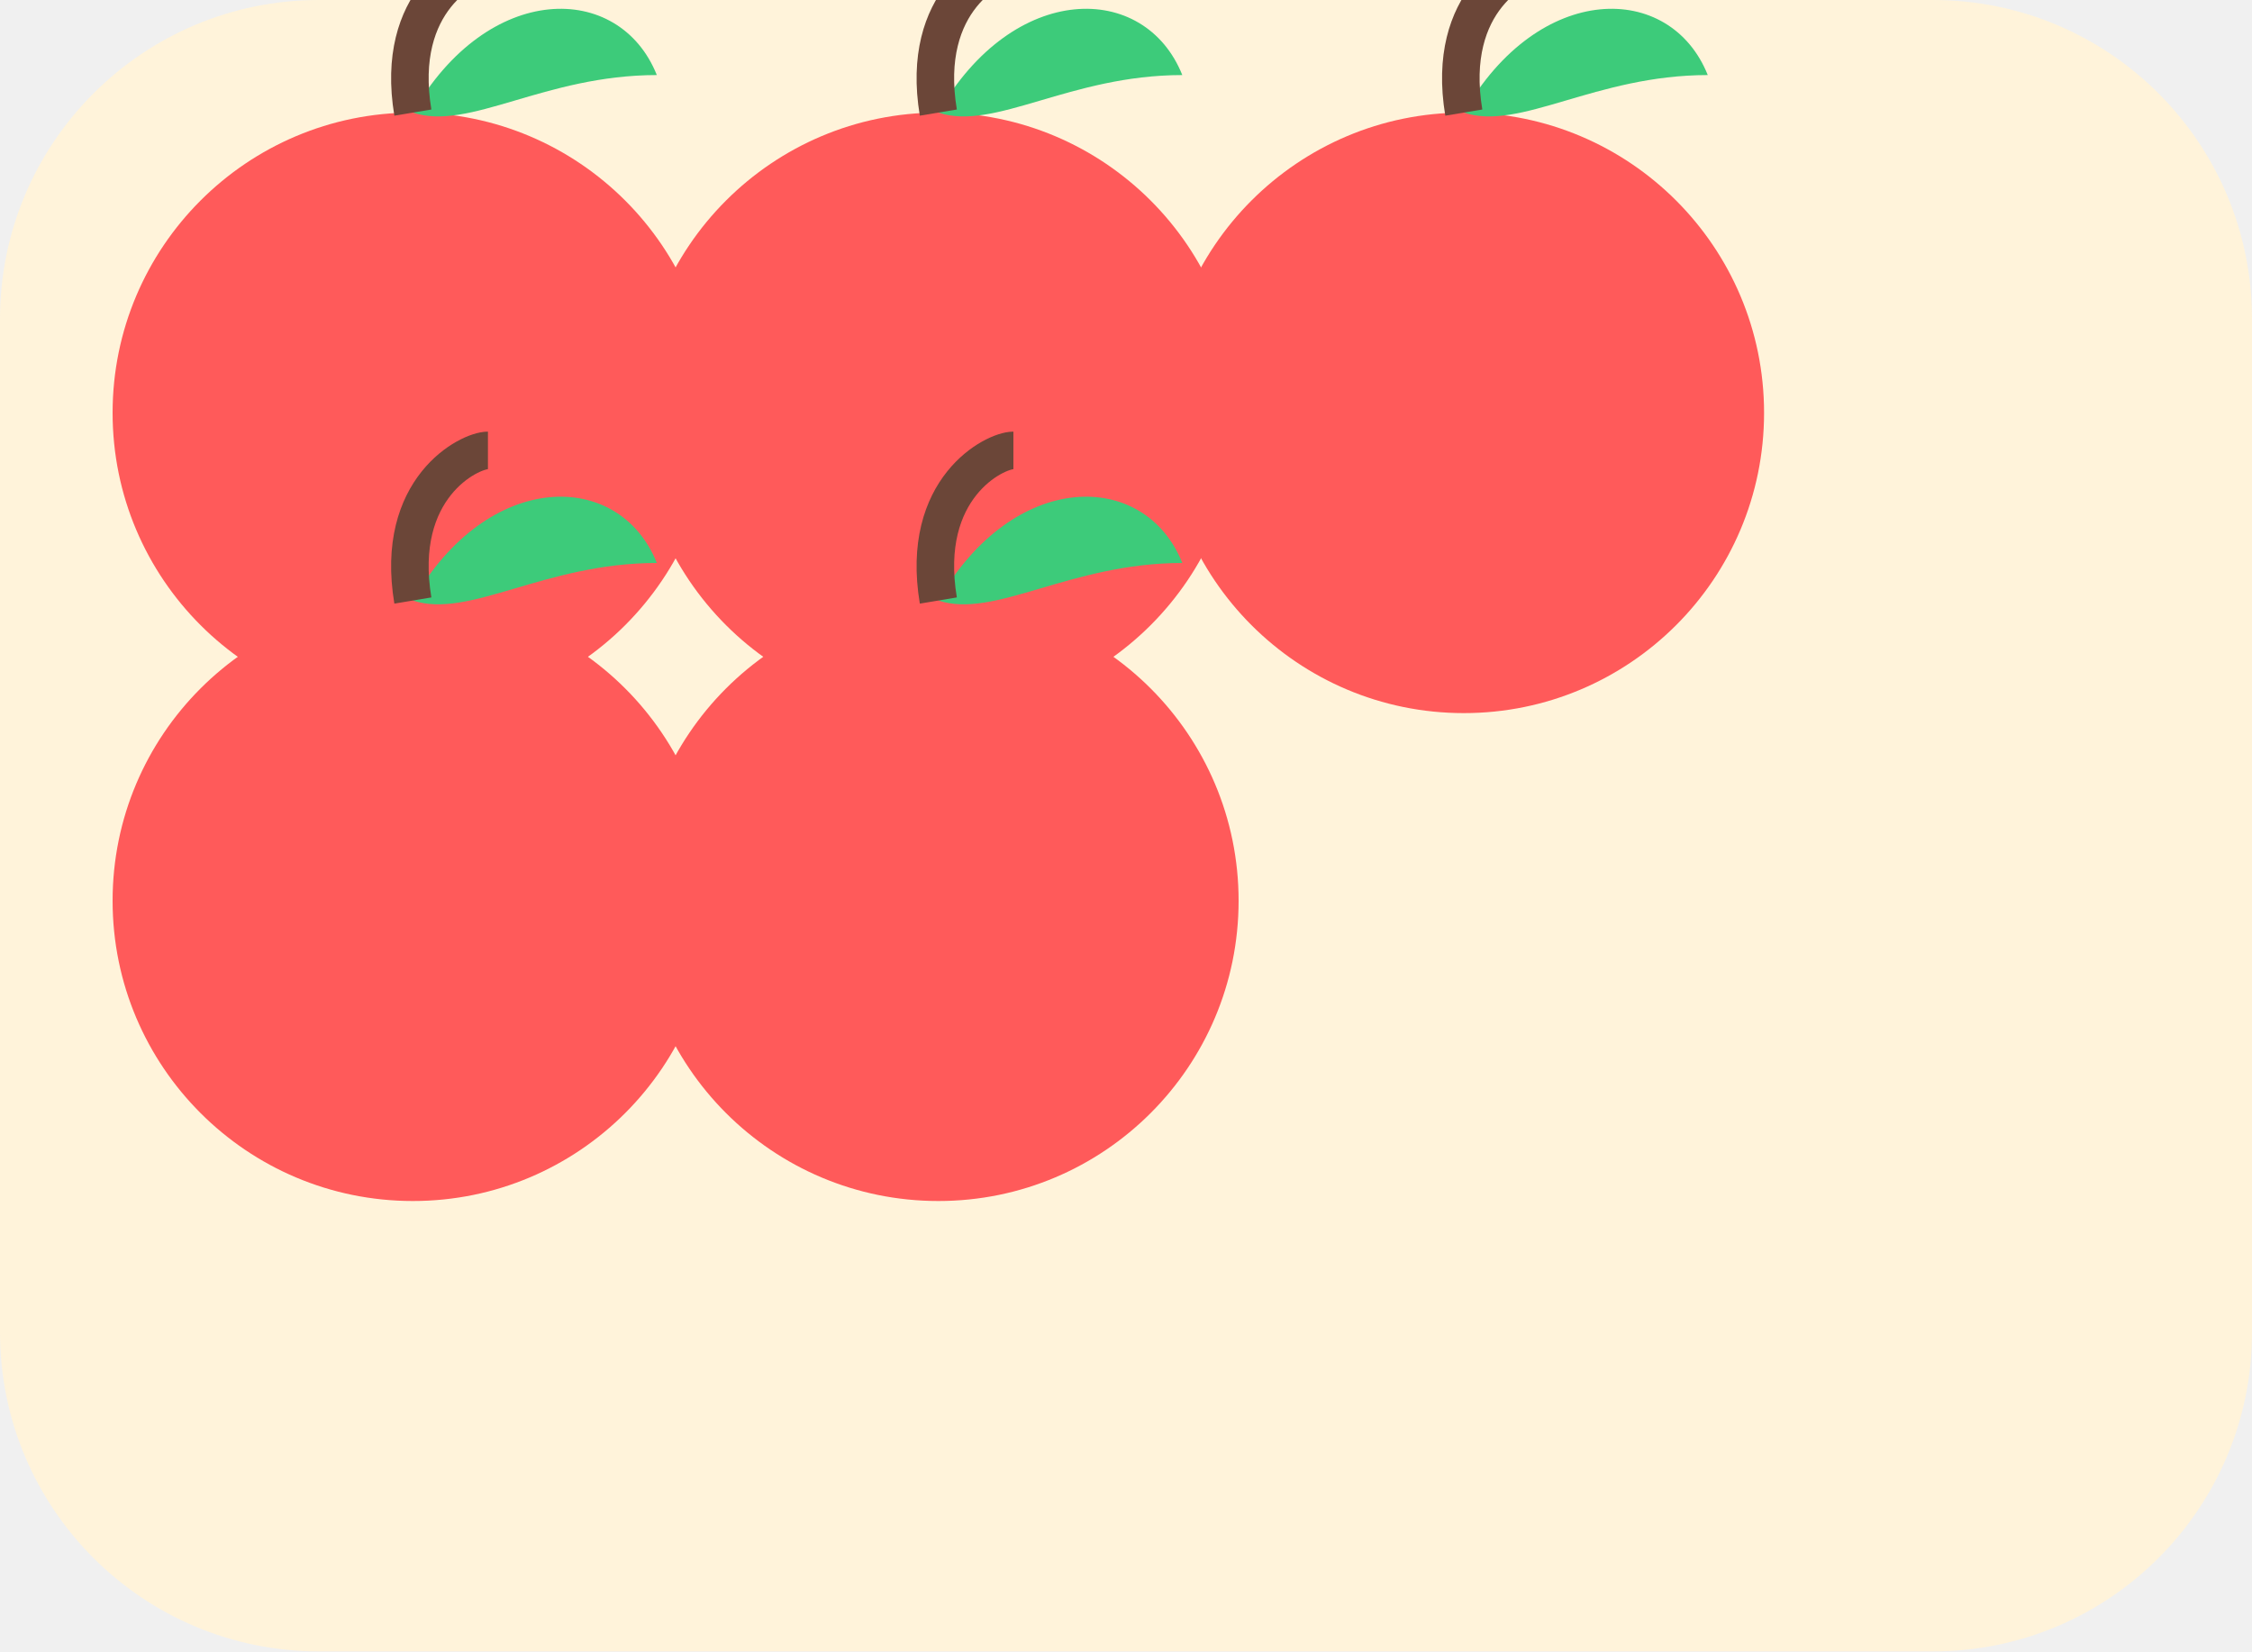
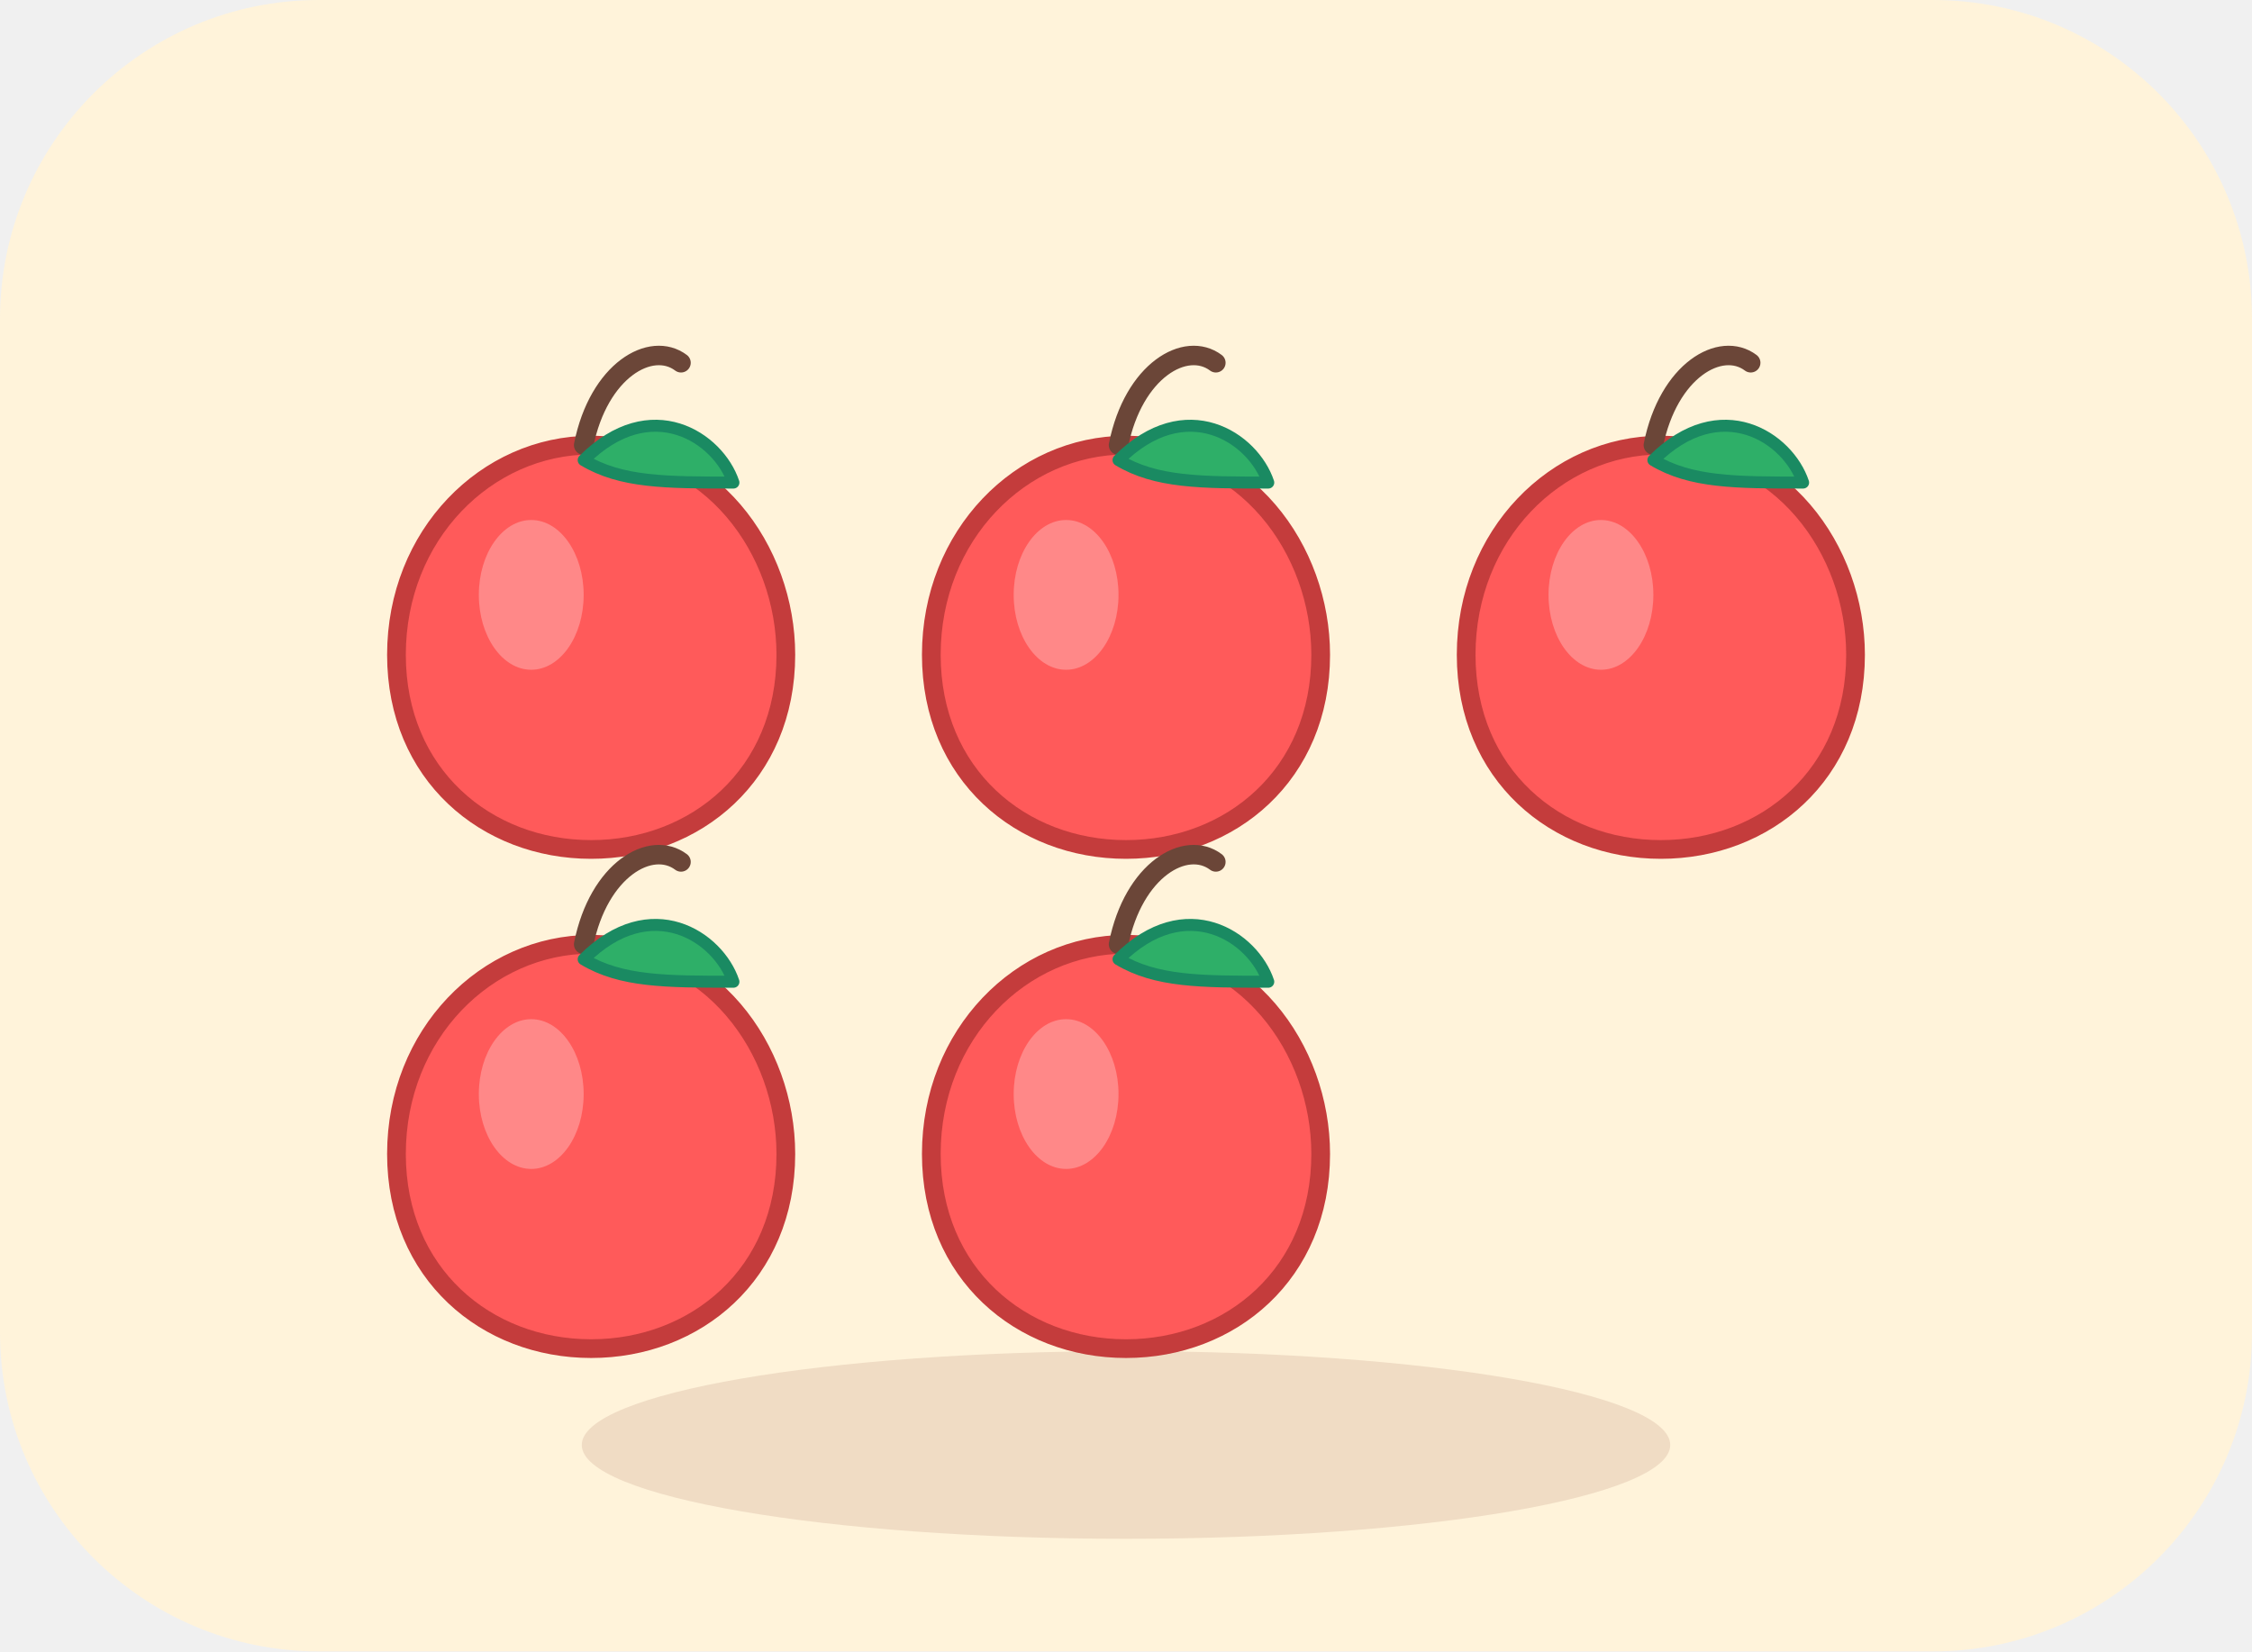
<svg xmlns="http://www.w3.org/2000/svg" viewBox="0 0 120 88">
  <rect width="120" height="88" rx="17" fill="#fff3da" />
-   <circle cx="22" cy="22" r="16" fill="#ff5a5a" />
-   <path d="M22 6c4-7 11-7 13-2-6 0-10 3-13 2z" fill="#3dcb7a" />
-   <path d="M22 6c-1-6 3-8 4-8" stroke="#6b4638" stroke-width="2" fill="none" />
-   <circle cx="50" cy="22" r="16" fill="#ff5a5a" />
-   <path d="M50 6c4-7 11-7 13-2-6 0-10 3-13 2z" fill="#3dcb7a" />
-   <path d="M50 6c-1-6 3-8 4-8" stroke="#6b4638" stroke-width="2" fill="none" />
-   <circle cx="78" cy="22" r="16" fill="#ff5a5a" />
-   <path d="M78 6c4-7 11-7 13-2-6 0-10 3-13 2z" fill="#3dcb7a" />
-   <path d="M78 6c-1-6 3-8 4-8" stroke="#6b4638" stroke-width="2" fill="none" />
-   <circle cx="22" cy="48" r="16" fill="#ff5a5a" />
-   <path d="M22 32c4-7 11-7 13-2-6 0-10 3-13 2z" fill="#3dcb7a" />
-   <path d="M22 32c-1-6 3-8 4-8" stroke="#6b4638" stroke-width="2" fill="none" />
-   <circle cx="50" cy="48" r="16" fill="#ff5a5a" />
-   <path d="M50 32c4-7 11-7 13-2-6 0-10 3-13 2z" fill="#3dcb7a" />
-   <path d="M50 32c-1-6 3-8 4-8" stroke="#6b4638" stroke-width="2" fill="none" />
+   <ellipse cx="60" cy="77" rx="29" ry="5" fill="#f0dcc4" />
+   <g transform="translate(60 45) scale(0.95)">
+     <g>
+       <g transform="translate(-30 -14) scale(0.42)">
+         <g>
+           <path d="M0 -20c16 0 26 14 26 28 0 16-12 26-26 26S-26 24-26 8C-26 -8-14-20 0-20z" fill="#ff5a5a" stroke="#c43c3c" stroke-width="2.5" />
+           <ellipse cx="-8" cy="0" rx="7" ry="10" fill="#fff" opacity="0.28" />
+           <path d="M-1 -20c2-10 9-14 13-11" stroke="#6b4638" stroke-width="2.6" fill="none" stroke-linecap="round" />
+           <path d="M-1 -18c9-9 18-3 20 3-9 0-15 0-20-3z" fill="#2eaf68" stroke="#1a8a62" stroke-width="1.6" stroke-linejoin="round" />
+         </g>
+       </g>
+       <g transform="translate(0 -14) scale(0.42)">
+         <g>
+           <path d="M0 -20c16 0 26 14 26 28 0 16-12 26-26 26S-26 24-26 8C-26 -8-14-20 0-20z" fill="#ff5a5a" stroke="#c43c3c" stroke-width="2.5" />
+           <ellipse cx="-8" cy="0" rx="7" ry="10" fill="#fff" opacity="0.28" />
+           <path d="M-1 -20c2-10 9-14 13-11" stroke="#6b4638" stroke-width="2.6" fill="none" stroke-linecap="round" />
+           <path d="M-1 -18c9-9 18-3 20 3-9 0-15 0-20-3z" fill="#2eaf68" stroke="#1a8a62" stroke-width="1.6" stroke-linejoin="round" />
+         </g>
+       </g>
+       <g transform="translate(30 -14) scale(0.42)">
+         <g>
+           <path d="M0 -20c16 0 26 14 26 28 0 16-12 26-26 26S-26 24-26 8C-26 -8-14-20 0-20z" fill="#ff5a5a" stroke="#c43c3c" stroke-width="2.5" />
+           <ellipse cx="-8" cy="0" rx="7" ry="10" fill="#fff" opacity="0.28" />
+           <path d="M-1 -20c2-10 9-14 13-11" stroke="#6b4638" stroke-width="2.6" fill="none" stroke-linecap="round" />
+           <path d="M-1 -18c9-9 18-3 20 3-9 0-15 0-20-3z" fill="#2eaf68" stroke="#1a8a62" stroke-width="1.6" stroke-linejoin="round" />
+         </g>
+       </g>
+       <g transform="translate(-30 14) scale(0.42)">
+         <g>
+           <path d="M0 -20c16 0 26 14 26 28 0 16-12 26-26 26S-26 24-26 8C-26 -8-14-20 0-20z" fill="#ff5a5a" stroke="#c43c3c" stroke-width="2.5" />
+           <ellipse cx="-8" cy="0" rx="7" ry="10" fill="#fff" opacity="0.28" />
+           <path d="M-1 -20c2-10 9-14 13-11" stroke="#6b4638" stroke-width="2.6" fill="none" stroke-linecap="round" />
+           <path d="M-1 -18c9-9 18-3 20 3-9 0-15 0-20-3z" fill="#2eaf68" stroke="#1a8a62" stroke-width="1.6" stroke-linejoin="round" />
+         </g>
+       </g>
+       <g transform="translate(0 14) scale(0.42)">
+         <g>
+           <path d="M0 -20c16 0 26 14 26 28 0 16-12 26-26 26S-26 24-26 8C-26 -8-14-20 0-20z" fill="#ff5a5a" stroke="#c43c3c" stroke-width="2.5" />
+           <ellipse cx="-8" cy="0" rx="7" ry="10" fill="#fff" opacity="0.28" />
+           <path d="M-1 -20c2-10 9-14 13-11" stroke="#6b4638" stroke-width="2.6" fill="none" stroke-linecap="round" />
+           <path d="M-1 -18c9-9 18-3 20 3-9 0-15 0-20-3z" fill="#2eaf68" stroke="#1a8a62" stroke-width="1.6" stroke-linejoin="round" />
+         </g>
+       </g>
+     </g>
+   </g>
</svg>
